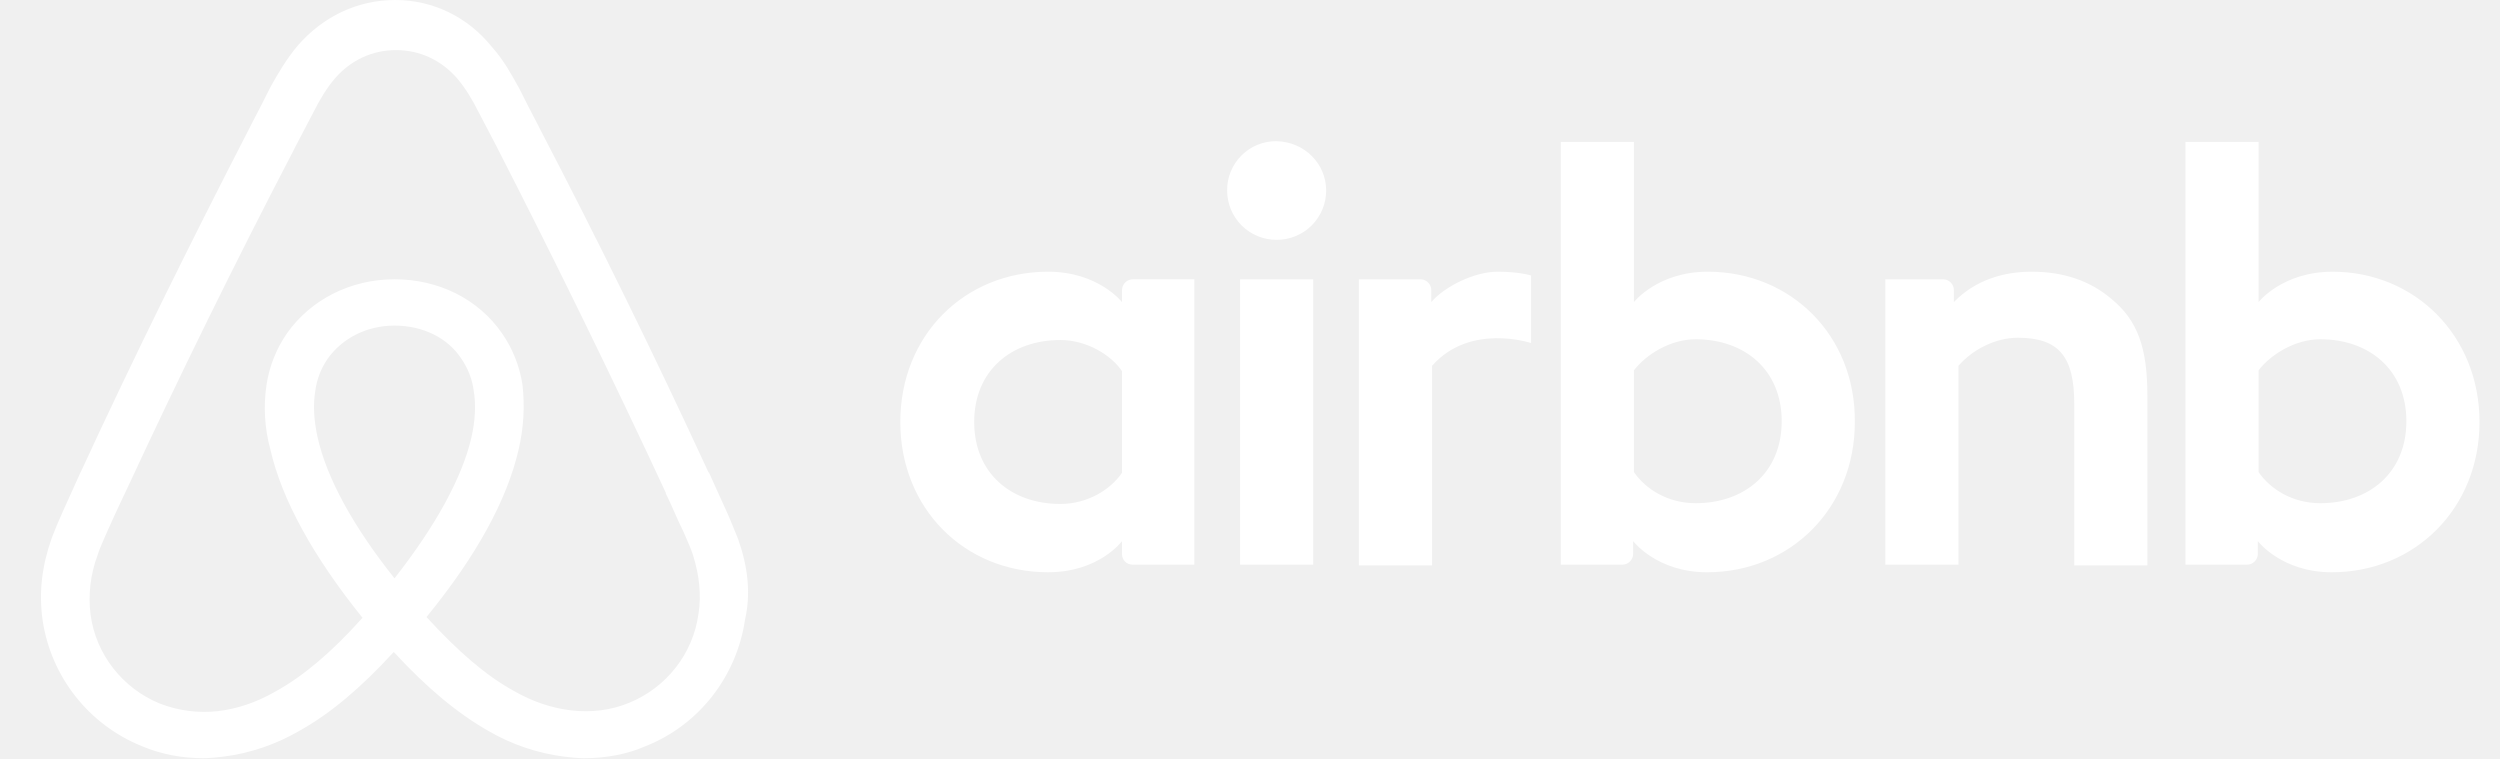
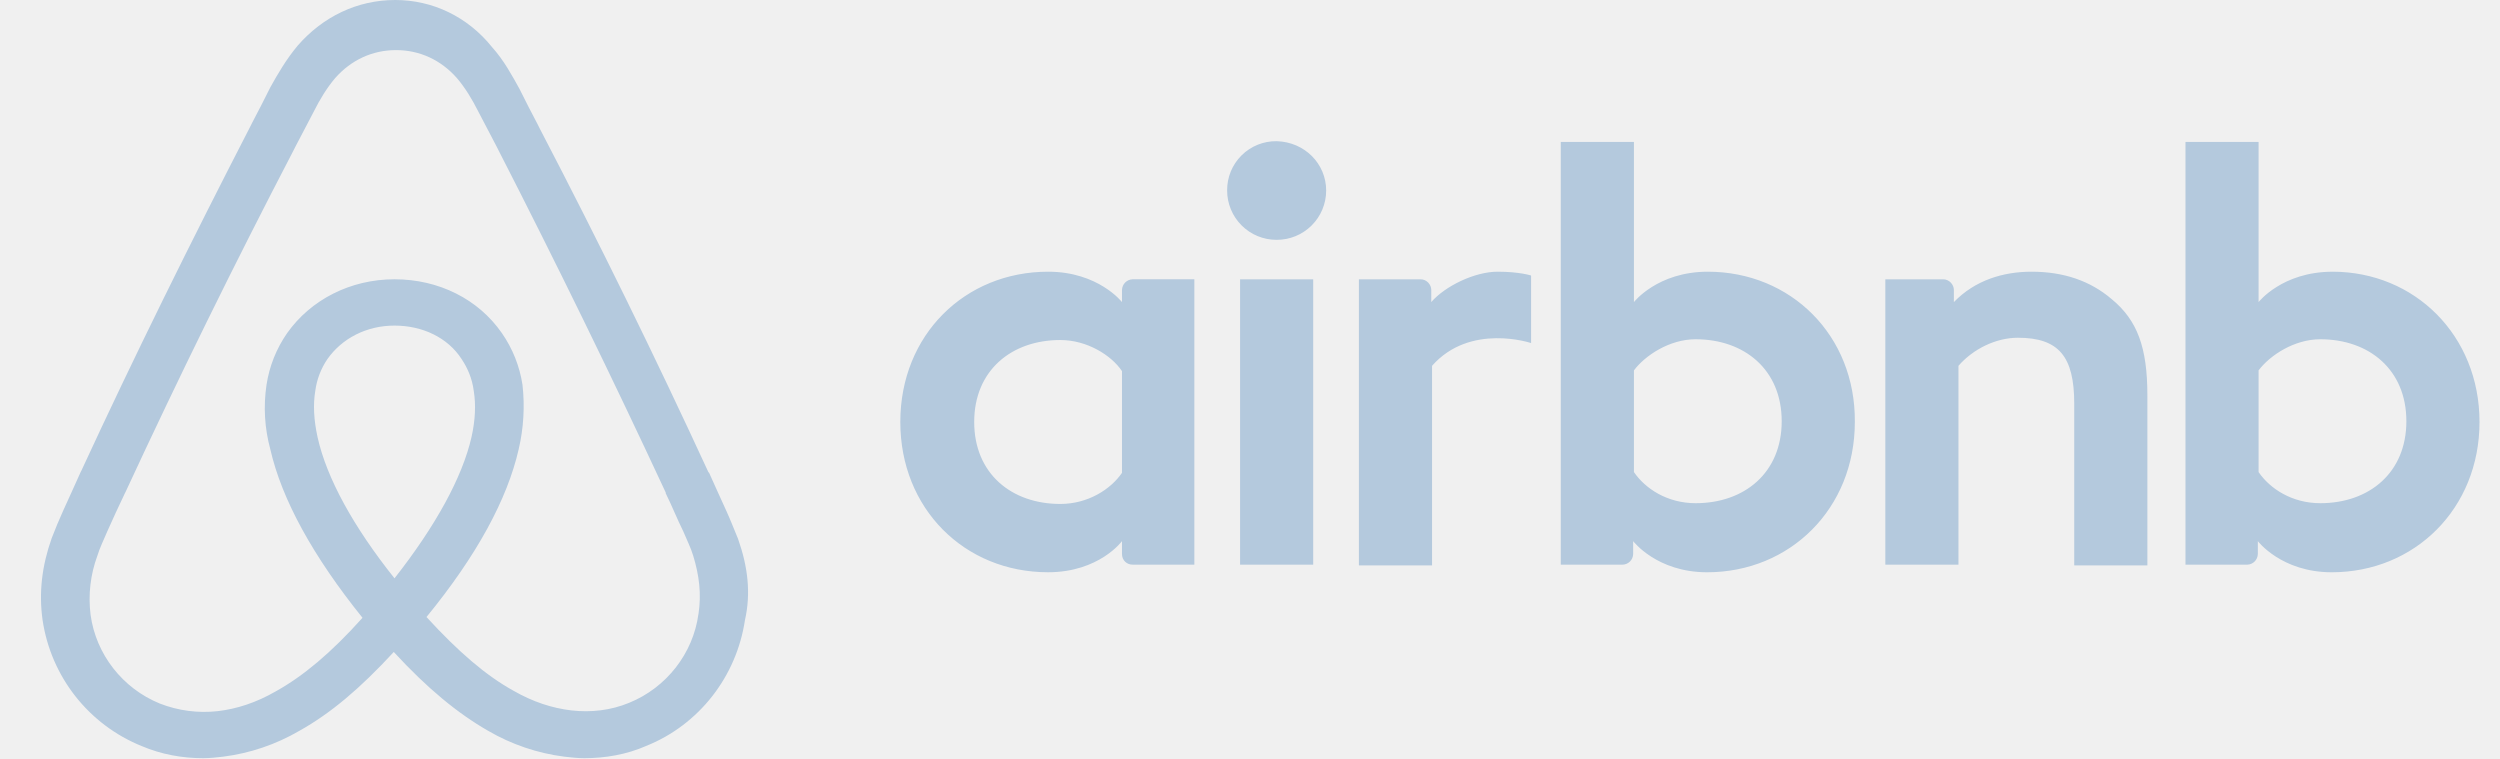
<svg xmlns="http://www.w3.org/2000/svg" width="122" height="37" fill="none">
  <g clip-path="url(#clip0)">
-     <path d="M64.717 9.297a2.407 2.407 0 01-2.417 2.407 2.407 2.407 0 01-2.416-2.407A2.384 2.384 0 0162.3 6.89c1.376.037 2.417 1.11 2.417 2.407zm-9.964 4.852v.593s-1.152-1.483-3.605-1.483c-4.052 0-7.213 3.075-7.213 7.334 0 4.222 3.124 7.333 7.213 7.333 2.49 0 3.605-1.518 3.605-1.518v.629c0 .296.224.518.521.518h3.01V13.629h-3.01a.533.533 0 00-.52.52zm0 8.925c-.557.815-1.672 1.519-3.01 1.519-2.38 0-4.202-1.481-4.202-4s1.823-4 4.202-4c1.3 0 2.49.74 3.01 1.518v4.963zm5.763-9.444h3.568v13.926h-3.568V13.63zm53.31-.37c-2.454 0-3.607 1.481-3.607 1.481V6.927h-3.568v20.629h3.011a.53.53 0 00.52-.519v-.63s1.153 1.52 3.606 1.52c4.052 0 7.212-3.11 7.212-7.333 0-4.223-3.16-7.335-7.174-7.335zm-.595 11.296c-1.376 0-2.454-.703-3.012-1.519v-4.963c.558-.74 1.748-1.518 3.012-1.518 2.379 0 4.2 1.481 4.2 4 0 2.518-1.821 4-4.2 4zm-8.439-5.259v8.296h-3.569v-7.889c0-2.296-.744-3.222-2.75-3.222-1.078 0-2.193.555-2.9 1.37v9.704h-3.569V13.63h2.825c.297 0 .52.26.52.519v.593c1.041-1.075 2.417-1.483 3.792-1.483 1.562 0 2.863.445 3.904 1.334 1.263 1.037 1.747 2.37 1.747 4.704zm-21.45-6.038c-2.454 0-3.606 1.482-3.606 1.482V6.927h-3.57v20.629h3.012a.53.53 0 00.52-.519v-.63s1.153 1.52 3.606 1.52c4.053 0 7.212-3.11 7.212-7.333.037-4.223-3.122-7.335-7.175-7.335zm-.596 11.297c-1.375 0-2.453-.703-3.01-1.519v-4.963c.557-.74 1.747-1.518 3.01-1.518 2.38 0 4.201 1.481 4.201 4 0 2.518-1.82 4-4.2 4zm-9.665-11.297c1.078 0 1.636.186 1.636.186v3.296s-2.974-1-4.833 1.111v9.74h-3.57V13.63h3.012c.298 0 .52.26.52.518v.593c.67-.778 2.12-1.482 3.235-1.482zM36.017 26.297c-.185-.445-.371-.926-.557-1.334-.298-.666-.595-1.296-.855-1.889l-.037-.037a385.487 385.487 0 00-8.216-16.74l-.111-.222a72.503 72.503 0 01-.892-1.741c-.372-.667-.744-1.37-1.339-2.037C22.82.815 21.11 0 19.29 0c-1.86 0-3.532.815-4.759 2.222-.558.667-.967 1.37-1.338 2.037-.29.584-.588 1.165-.892 1.741l-.112.223c-2.862 5.555-5.65 11.184-8.215 16.74l-.038.073c-.26.594-.558 1.223-.855 1.89a24.51 24.51 0 00-.557 1.333c-.484 1.37-.633 2.666-.446 4a7.877 7.877 0 004.833 6.148c.966.408 1.97.593 3.01.593.298 0 .67-.037.967-.074a9.844 9.844 0 003.718-1.26c1.525-.851 2.974-2.073 4.61-3.85 1.635 1.777 3.122 2.999 4.61 3.85a9.847 9.847 0 003.717 1.26c.297.037.67.074.967.074 1.041 0 2.082-.185 3.01-.593 2.604-1.038 4.425-3.407 4.834-6.148.295-1.296.147-2.592-.337-3.962zm-16.765 1.925c-2.008-2.518-3.31-4.888-3.755-6.888-.185-.852-.223-1.593-.111-2.26a3.579 3.579 0 01.595-1.555c.706-1 1.896-1.63 3.271-1.63 1.376 0 2.603.593 3.272 1.63.298.444.52.963.595 1.556.111.667.074 1.444-.111 2.26-.448 1.962-1.75 4.332-3.756 6.887zm14.832 1.741c-.26 1.926-1.561 3.593-3.382 4.334-.893.37-1.86.481-2.826.37-.929-.112-1.859-.408-2.825-.963-1.338-.741-2.676-1.889-4.238-3.593 2.454-3 3.94-5.74 4.498-8.184a9.235 9.235 0 00.186-3.15 5.993 5.993 0 00-1.003-2.518c-1.154-1.667-3.087-2.63-5.242-2.63-2.156 0-4.09 1-5.242 2.63a5.998 5.998 0 00-1.004 2.519 7.664 7.664 0 00.186 3.149c.557 2.443 2.082 5.221 4.498 8.221-1.524 1.704-2.9 2.852-4.238 3.593-.967.556-1.896.852-2.825.963a5.968 5.968 0 01-2.826-.37C5.981 33.594 4.68 31.926 4.42 30a6.106 6.106 0 01.335-2.888c.11-.371.297-.741.483-1.185.26-.593.557-1.223.855-1.853l.037-.073a403.215 403.215 0 018.178-16.63l.112-.222c.298-.555.595-1.148.892-1.704.298-.593.632-1.148 1.041-1.63.78-.888 1.821-1.37 2.974-1.37 1.153 0 2.194.482 2.974 1.37.41.483.744 1.039 1.041 1.63.298.556.595 1.149.892 1.704l.112.222a489.531 489.531 0 018.142 16.667v.037c.297.593.557 1.26.855 1.853.185.443.372.813.483 1.184.297.962.408 1.888.26 2.851z" fill="#fff" />
+     <path d="M64.717 9.297a2.407 2.407 0 01-2.417 2.407 2.407 2.407 0 01-2.416-2.407A2.384 2.384 0 0162.3 6.89c1.376.037 2.417 1.11 2.417 2.407zm-9.964 4.852v.593s-1.152-1.483-3.605-1.483c-4.052 0-7.213 3.075-7.213 7.334 0 4.222 3.124 7.333 7.213 7.333 2.49 0 3.605-1.518 3.605-1.518v.629c0 .296.224.518.521.518h3.01V13.629h-3.01a.533.533 0 00-.52.52zm0 8.925c-.557.815-1.672 1.519-3.01 1.519-2.38 0-4.202-1.481-4.202-4s1.823-4 4.202-4c1.3 0 2.49.74 3.01 1.518v4.963zm5.763-9.444h3.568v13.926h-3.568V13.63zm53.31-.37c-2.454 0-3.607 1.481-3.607 1.481V6.927h-3.568v20.629h3.011a.53.53 0 00.52-.519v-.63s1.153 1.52 3.606 1.52c4.052 0 7.212-3.11 7.212-7.333 0-4.223-3.16-7.335-7.174-7.335zm-.595 11.296c-1.376 0-2.454-.703-3.012-1.519v-4.963c.558-.74 1.748-1.518 3.012-1.518 2.379 0 4.2 1.481 4.2 4 0 2.518-1.821 4-4.2 4zm-8.439-5.259v8.296h-3.569v-7.889c0-2.296-.744-3.222-2.75-3.222-1.078 0-2.193.555-2.9 1.37v9.704h-3.569V13.63h2.825c.297 0 .52.26.52.519v.593c1.041-1.075 2.417-1.483 3.792-1.483 1.562 0 2.863.445 3.904 1.334 1.263 1.037 1.747 2.37 1.747 4.704zm-21.45-6.038c-2.454 0-3.606 1.482-3.606 1.482V6.927h-3.57v20.629h3.012a.53.53 0 00.52-.519v-.63s1.153 1.52 3.606 1.52c4.053 0 7.212-3.11 7.212-7.333.037-4.223-3.122-7.335-7.175-7.335zm-.596 11.297c-1.375 0-2.453-.703-3.01-1.519v-4.963c.557-.74 1.747-1.518 3.01-1.518 2.38 0 4.201 1.481 4.201 4 0 2.518-1.82 4-4.2 4zm-9.665-11.297c1.078 0 1.636.186 1.636.186v3.296s-2.974-1-4.833 1.111v9.74h-3.57V13.63h3.012c.298 0 .52.26.52.518v.593c.67-.778 2.12-1.482 3.235-1.482zM36.017 26.297c-.185-.445-.371-.926-.557-1.334-.298-.666-.595-1.296-.855-1.889l-.037-.037a385.487 385.487 0 00-8.216-16.74l-.111-.222a72.503 72.503 0 01-.892-1.741c-.372-.667-.744-1.37-1.339-2.037C22.82.815 21.11 0 19.29 0c-1.86 0-3.532.815-4.759 2.222-.558.667-.967 1.37-1.338 2.037-.29.584-.588 1.165-.892 1.741l-.112.223c-2.862 5.555-5.65 11.184-8.215 16.74l-.038.073c-.26.594-.558 1.223-.855 1.89a24.51 24.51 0 00-.557 1.333c-.484 1.37-.633 2.666-.446 4a7.877 7.877 0 004.833 6.148c.966.408 1.97.593 3.01.593.298 0 .67-.037.967-.074a9.844 9.844 0 003.718-1.26c1.525-.851 2.974-2.073 4.61-3.85 1.635 1.777 3.122 2.999 4.61 3.85a9.847 9.847 0 003.717 1.26c.297.037.67.074.967.074 1.041 0 2.082-.185 3.01-.593 2.604-1.038 4.425-3.407 4.834-6.148.295-1.296.147-2.592-.337-3.962zm-16.765 1.925c-2.008-2.518-3.31-4.888-3.755-6.888-.185-.852-.223-1.593-.111-2.26a3.579 3.579 0 01.595-1.555c.706-1 1.896-1.63 3.271-1.63 1.376 0 2.603.593 3.272 1.63.298.444.52.963.595 1.556.111.667.074 1.444-.111 2.26-.448 1.962-1.75 4.332-3.756 6.887zm14.832 1.741c-.26 1.926-1.561 3.593-3.382 4.334-.893.37-1.86.481-2.826.37-.929-.112-1.859-.408-2.825-.963-1.338-.741-2.676-1.889-4.238-3.593 2.454-3 3.94-5.74 4.498-8.184a9.235 9.235 0 00.186-3.15 5.993 5.993 0 00-1.003-2.518c-1.154-1.667-3.087-2.63-5.242-2.63-2.156 0-4.09 1-5.242 2.63a5.998 5.998 0 00-1.004 2.519 7.664 7.664 0 00.186 3.149c.557 2.443 2.082 5.221 4.498 8.221-1.524 1.704-2.9 2.852-4.238 3.593-.967.556-1.896.852-2.825.963a5.968 5.968 0 01-2.826-.37C5.981 33.594 4.68 31.926 4.42 30a6.106 6.106 0 01.335-2.888c.11-.371.297-.741.483-1.185.26-.593.557-1.223.855-1.853l.037-.073a403.215 403.215 0 018.178-16.63l.112-.222c.298-.555.595-1.148.892-1.704.298-.593.632-1.148 1.041-1.63.78-.888 1.821-1.37 2.974-1.37 1.153 0 2.194.482 2.974 1.37.41.483.744 1.039 1.041 1.63.298.556.595 1.149.892 1.704l.112.222a489.531 489.531 0 018.142 16.667v.037c.297.593.557 1.26.855 1.853.185.443.372.813.483 1.184.297.962.408 1.888.26 2.851z" fill="#B4C9DD" />
  </g>
  <defs>
    <clipPath id="clip0">
-       <path fill="#fff" d="M0 0h122v38H0z" />
+       <path fill="#B4C9DD" d="M0 0h122v38H0z" />
    </clipPath>
  </defs>
</svg>
